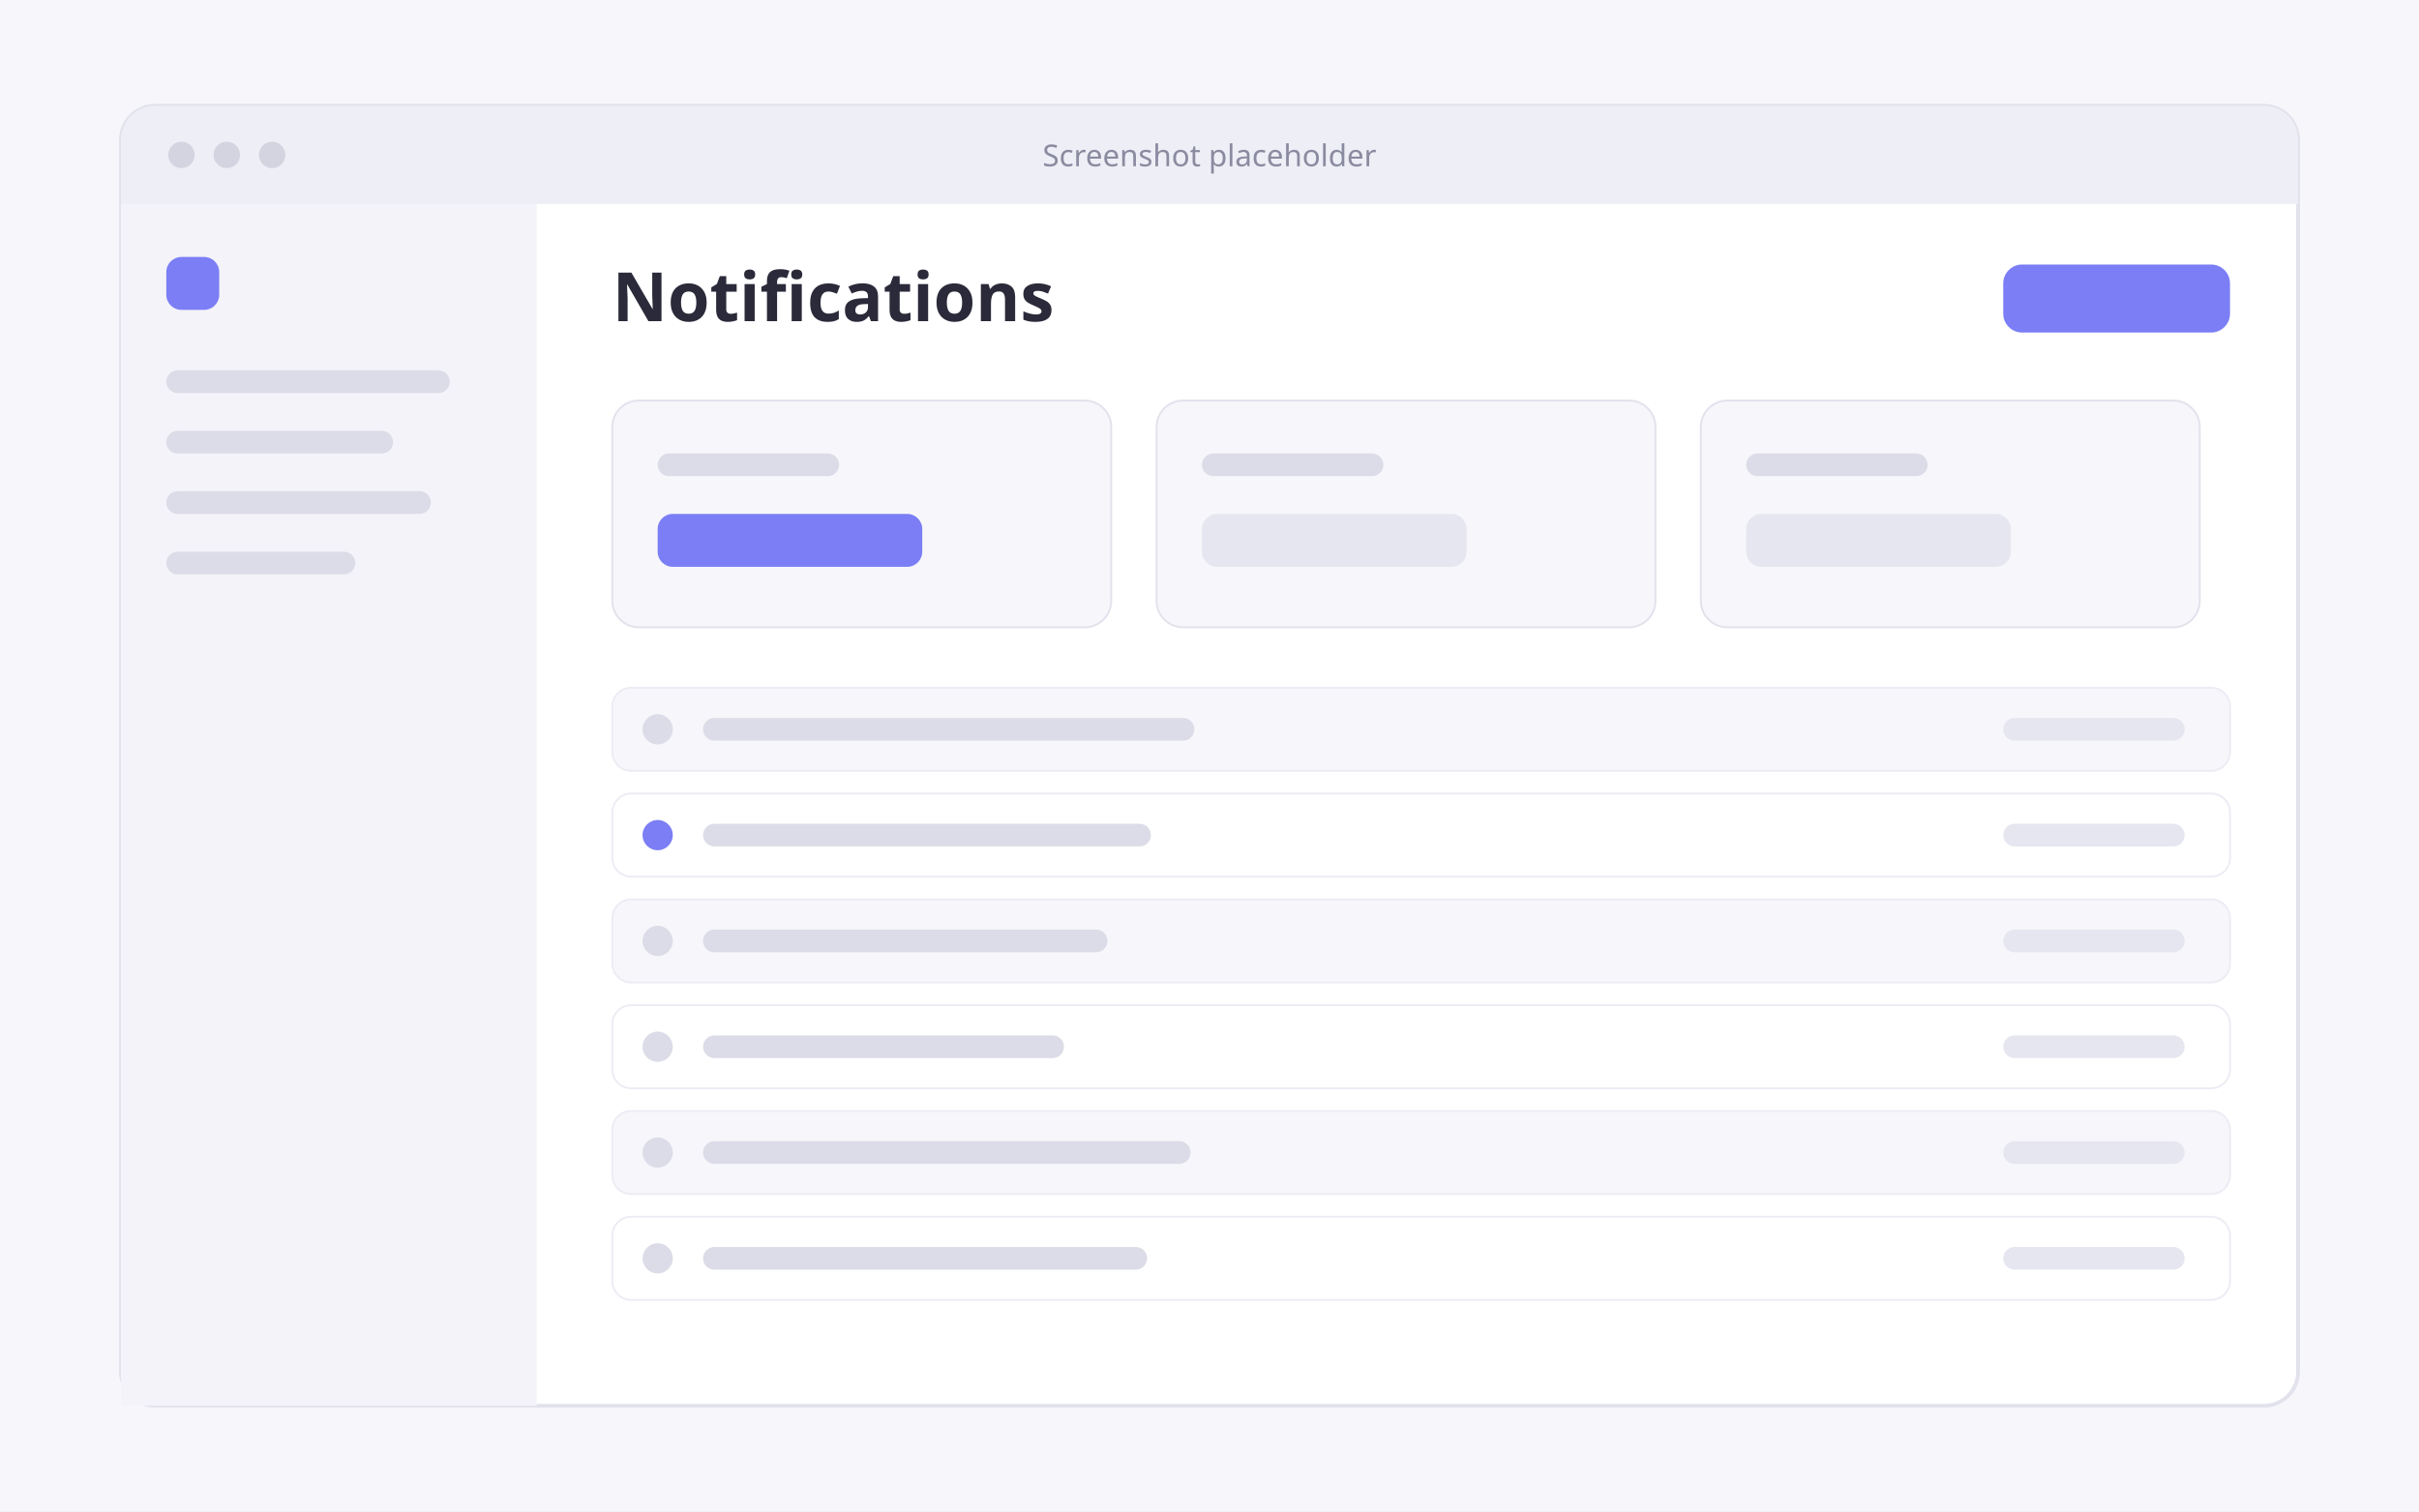
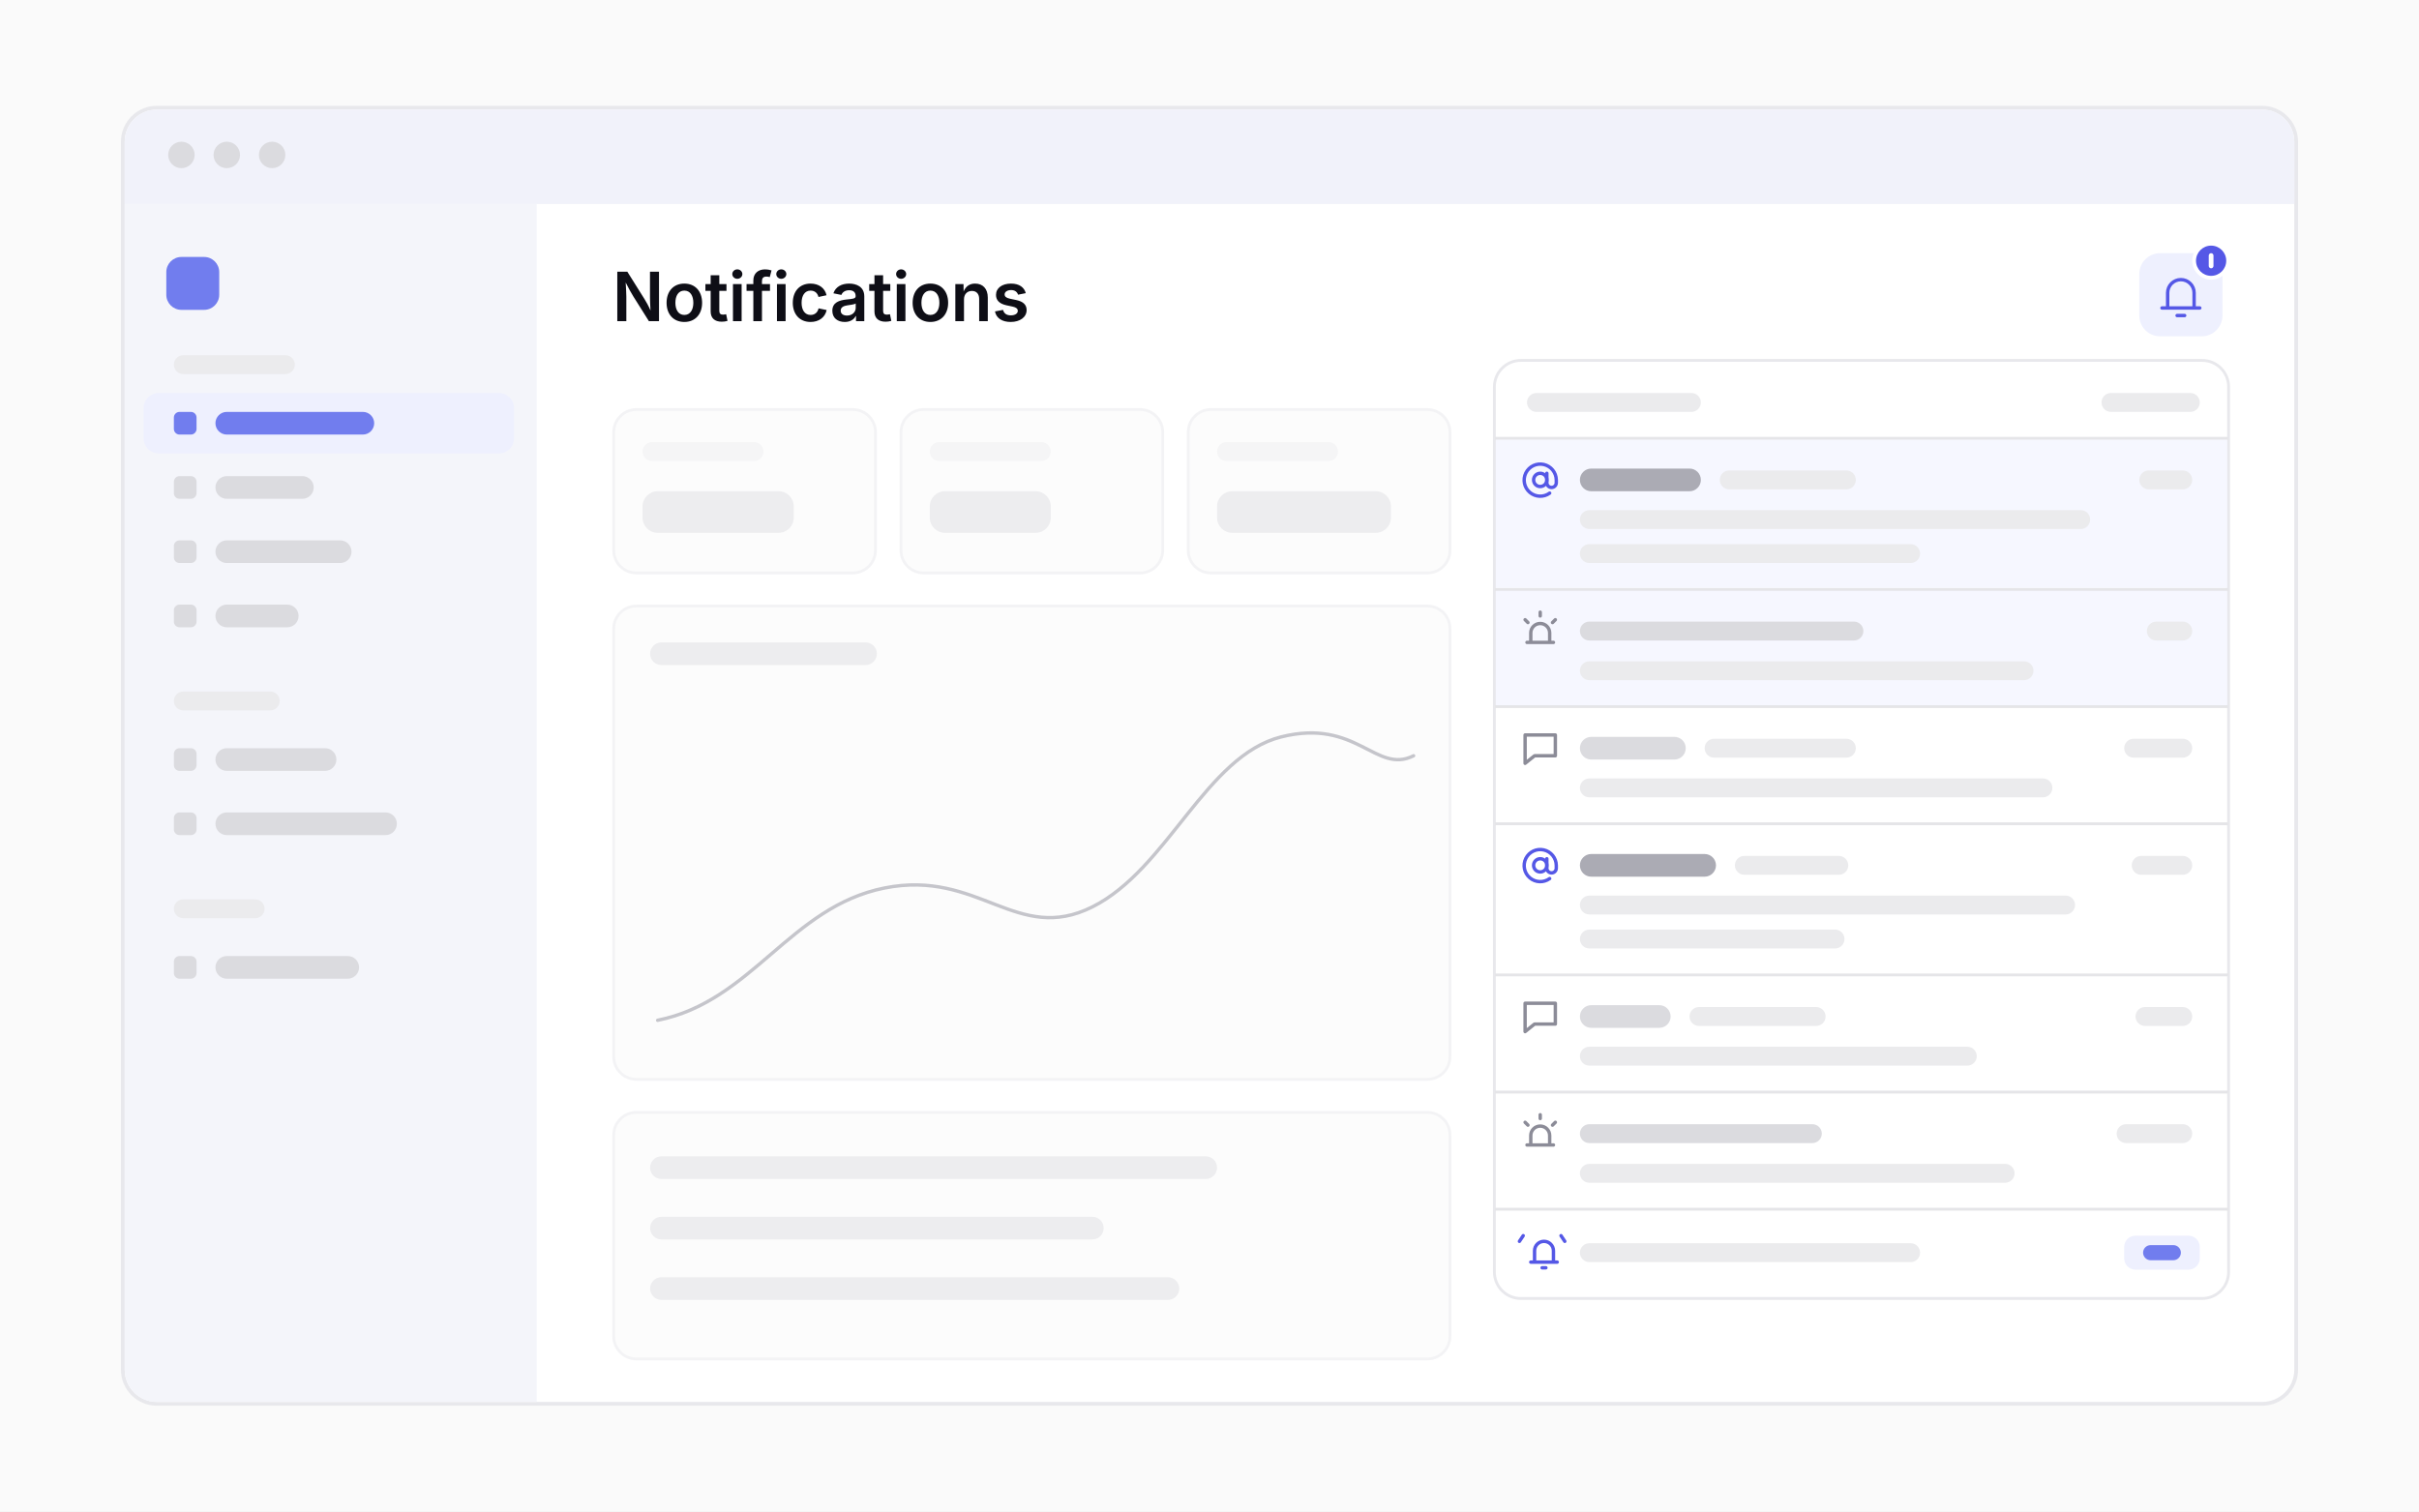
- <svg xmlns="http://www.w3.org/2000/svg" width="1280" height="800" viewBox="0 0 1280 800" role="img" aria-label="Notifications screenshot placeholder">
-   <rect width="1280" height="800" fill="#f6f6fb" />
-   <rect x="64" y="56" width="1152" height="688" rx="18" fill="#ffffff" stroke="#e2e2ec" stroke-width="2" />
-   <path d="M64 74a18 18 0 0 1 18-18h1116a18 18 0 0 1 18 18v34H64z" fill="#eeeef6" />
-   <circle cx="96" cy="82" r="7" fill="#d4d4e0" />
-   <circle cx="120" cy="82" r="7" fill="#d4d4e0" />
-   <circle cx="144" cy="82" r="7" fill="#d4d4e0" />
-   <text x="640" y="88" text-anchor="middle" font-family="system-ui, sans-serif" font-size="16" fill="#8a8aa0">Screenshot placeholder</text>
-   <rect x="64" y="108" width="220" height="636" fill="#f3f3f9" />
-   <rect x="88" y="136" width="28" height="28" rx="8" fill="#7b7ef5" />
-   <rect x="88" y="196" width="150" height="12" rx="6" fill="#dcdce8" />
-   <rect x="88" y="228" width="120" height="12" rx="6" fill="#dcdce8" />
-   <rect x="88" y="260" width="140" height="12" rx="6" fill="#dcdce8" />
-   <rect x="88" y="292" width="100" height="12" rx="6" fill="#dcdce8" />
-   <text x="324" y="170" font-family="system-ui, sans-serif" font-size="36" font-weight="600" fill="#2a2a3a">Notifications</text>
-   <rect x="1060" y="140" width="120" height="36" rx="10" fill="#7b7ef5" />
-   <rect x="324" y="212" width="264" height="120" rx="14" fill="#f6f6fb" stroke="#e2e2ec" />
-   <rect x="348" y="240" width="96" height="12" rx="6" fill="#dcdce8" />
-   <rect x="348" y="272" width="140" height="28" rx="8" fill="#7b7ef5" />
-   <rect x="612" y="212" width="264" height="120" rx="14" fill="#f6f6fb" stroke="#e2e2ec" />
-   <rect x="636" y="240" width="96" height="12" rx="6" fill="#dcdce8" />
-   <rect x="636" y="272" width="140" height="28" rx="8" fill="#e6e6f0" />
-   <rect x="900" y="212" width="264" height="120" rx="14" fill="#f6f6fb" stroke="#e2e2ec" />
-   <rect x="924" y="240" width="96" height="12" rx="6" fill="#dcdce8" />
-   <rect x="924" y="272" width="140" height="28" rx="8" fill="#e6e6f0" />
-   <rect x="324" y="364" width="856" height="44" rx="10" fill="#f6f6fb" stroke="#ececf4" />
-   <circle cx="348" cy="386" r="8" fill="#dcdce8" />
-   <rect x="372" y="380" width="260" height="12" rx="6" fill="#dcdce8" />
-   <rect x="1060" y="380" width="96" height="12" rx="6" fill="#e6e6f0" />
-   <rect x="324" y="420" width="856" height="44" rx="10" fill="#ffffff" stroke="#ececf4" />
-   <circle cx="348" cy="442" r="8" fill="#7b7ef5" />
-   <rect x="372" y="436" width="237" height="12" rx="6" fill="#dcdce8" />
-   <rect x="1060" y="436" width="96" height="12" rx="6" fill="#e6e6f0" />
-   <rect x="324" y="476" width="856" height="44" rx="10" fill="#f6f6fb" stroke="#ececf4" />
-   <circle cx="348" cy="498" r="8" fill="#dcdce8" />
-   <rect x="372" y="492" width="214" height="12" rx="6" fill="#dcdce8" />
-   <rect x="1060" y="492" width="96" height="12" rx="6" fill="#e6e6f0" />
-   <rect x="324" y="532" width="856" height="44" rx="10" fill="#ffffff" stroke="#ececf4" />
-   <circle cx="348" cy="554" r="8" fill="#dcdce8" />
-   <rect x="372" y="548" width="191" height="12" rx="6" fill="#dcdce8" />
-   <rect x="1060" y="548" width="96" height="12" rx="6" fill="#e6e6f0" />
-   <rect x="324" y="588" width="856" height="44" rx="10" fill="#f6f6fb" stroke="#ececf4" />
-   <circle cx="348" cy="610" r="8" fill="#dcdce8" />
-   <rect x="372" y="604" width="258" height="12" rx="6" fill="#dcdce8" />
-   <rect x="1060" y="604" width="96" height="12" rx="6" fill="#e6e6f0" />
-   <rect x="324" y="644" width="856" height="44" rx="10" fill="#ffffff" stroke="#ececf4" />
-   <circle cx="348" cy="666" r="8" fill="#dcdce8" />
-   <rect x="372" y="660" width="235" height="12" rx="6" fill="#dcdce8" />
-   <rect x="1060" y="660" width="96" height="12" rx="6" fill="#e6e6f0" />
+ <svg xmlns="http://www.w3.org/2000/svg" viewBox="0 0 1280 800" role="img" aria-label="Illustration of the Box's notification bell, open: one list that brings together the mentions of you in chat, messages from your rooms and alerts, newest first, with the unseen ones marked. At the bottom, a switch to get mentions as push notifications." width="1280" height="800">
+   <rect width="1280" height="800" fill="#fafafa" stroke="none" />
+   <rect x="65" y="57" width="1150" height="686" rx="18" stroke-width="2px" fill="#ffffff" stroke="#e8e8ec" />
+   <path d="M66 75a17 17 0 0 1 17-17h1114a17 17 0 0 1 17 17v33H66z" fill="#f1f2fa" stroke="none" />
+   <circle cx="96" cy="82" r="7" fill="#dbdbdf" stroke="none" />
+   <circle cx="120" cy="82" r="7" fill="#dbdbdf" stroke="none" />
+   <circle cx="144" cy="82" r="7" fill="#dbdbdf" stroke="none" />
+   <path d="M66 108h218v634H83a17 17 0 0 1-17-17z" fill="#f4f5fa" stroke="none" />
+   <rect x="88" y="136" width="28" height="28" rx="8" fill="#717dee" stroke="none" />
+   <g fill="#000000" stroke="none">
+     <rect x="92" y="188" width="64" height="10" rx="5" fill="#ebebed" stroke="none" />
+     <g fill="#000000" stroke="none">
+       <rect x="76" y="208" width="196" height="32" rx="8" fill="#eef0fe" stroke="none" />
+       <rect x="92" y="218" width="12" height="12" rx="3" fill="#717dee" stroke="none" />
+       <rect x="114" y="218" width="84" height="12" rx="6" fill="#717dee" stroke="none" />
+     </g>
+     <g fill="#000000" stroke="none">
+       <rect x="92" y="252" width="12" height="12" rx="3" fill="#dbdbdf" stroke="none" />
+       <rect x="114" y="252" width="52" height="12" rx="6" fill="#dbdbdf" stroke="none" />
+     </g>
+     <g fill="#000000" stroke="none">
+       <rect x="92" y="286" width="12" height="12" rx="3" fill="#dbdbdf" stroke="none" />
+       <rect x="114" y="286" width="72" height="12" rx="6" fill="#dbdbdf" stroke="none" />
+     </g>
+     <g fill="#000000" stroke="none">
+       <rect x="92" y="320" width="12" height="12" rx="3" fill="#dbdbdf" stroke="none" />
+       <rect x="114" y="320" width="44" height="12" rx="6" fill="#dbdbdf" stroke="none" />
+     </g>
+     <rect x="92" y="366" width="56" height="10" rx="5" fill="#ebebed" stroke="none" />
+     <g fill="#000000" stroke="none">
+       <rect x="92" y="396" width="12" height="12" rx="3" fill="#dbdbdf" stroke="none" />
+       <rect x="114" y="396" width="64" height="12" rx="6" fill="#dbdbdf" stroke="none" />
+     </g>
+     <g fill="#000000" stroke="none">
+       <rect x="92" y="430" width="12" height="12" rx="3" fill="#dbdbdf" stroke="none" />
+       <rect x="114" y="430" width="96" height="12" rx="6" fill="#dbdbdf" stroke="none" />
+     </g>
+     <rect x="92" y="476" width="48" height="10" rx="5" fill="#ebebed" stroke="none" />
+     <g fill="#000000" stroke="none">
+       <rect x="92" y="506" width="12" height="12" rx="3" fill="#dbdbdf" stroke="none" />
+       <rect x="114" y="506" width="76" height="12" rx="6" fill="#dbdbdf" stroke="none" />
+     </g>
+   </g>
+   <text x="324" y="170" font-size="36px" font-weight="600" letter-spacing="-0.18px" fill="#0e0e16" stroke="none" font-family="Inter, system-ui, -apple-system, sans-serif">Notifications</text>
+   <g fill="#000000" stroke="none" opacity="0.5">
+     <g fill="#000000" stroke="none">
+       <rect x="324.75" y="216.75" width="138.5" height="86.5" rx="12" stroke-width="1.5px" fill="#fafafa" stroke="#e8e8ec" />
+       <rect x="340" y="234" width="64" height="10" rx="5" fill="#ebebed" stroke="none" />
+       <rect x="340" y="260" width="80" height="22" rx="8" fill="#dbdbdf" stroke="none" />
+     </g>
+     <g fill="#000000" stroke="none">
+       <rect x="476.75" y="216.75" width="138.5" height="86.5" rx="12" stroke-width="1.5px" fill="#fafafa" stroke="#e8e8ec" />
+       <rect x="492" y="234" width="64" height="10" rx="5" fill="#ebebed" stroke="none" />
+       <rect x="492" y="260" width="64" height="22" rx="8" fill="#dbdbdf" stroke="none" />
+     </g>
+     <g fill="#000000" stroke="none">
+       <rect x="628.75" y="216.75" width="138.5" height="86.5" rx="12" stroke-width="1.5px" fill="#fafafa" stroke="#e8e8ec" />
+       <rect x="644" y="234" width="64" height="10" rx="5" fill="#ebebed" stroke="none" />
+       <rect x="644" y="260" width="92" height="22" rx="8" fill="#dbdbdf" stroke="none" />
+     </g>
+     <rect x="324.75" y="320.75" width="442.5" height="250.5" rx="12" stroke-width="1.5px" fill="#fafafa" stroke="#e8e8ec" />
+     <rect x="344" y="340" width="120" height="12" rx="6" fill="#dbdbdf" stroke="none" />
+     <path d="M348 540c50-10 70-60 120-70s70 30 110 10 60-80 100-90 50 20 70 10" stroke-width="1.8px" fill="none" stroke="#8c8c98" stroke-linecap="round" stroke-linejoin="round" />
+     <rect x="324.75" y="588.75" width="442.5" height="130.5" rx="12" stroke-width="1.5px" fill="#fafafa" stroke="#e8e8ec" />
+     <rect x="344" y="612" width="300" height="12" rx="6" fill="#dbdbdf" stroke="none" />
+     <rect x="344" y="644" width="240" height="12" rx="6" fill="#dbdbdf" stroke="none" />
+     <rect x="344" y="676" width="280" height="12" rx="6" fill="#dbdbdf" stroke="none" />
+   </g>
+   <rect x="1132" y="134" width="44" height="44" rx="11" fill="#eef0fe" stroke="none" />
+   <path d="M1144 163h20m-17 0v-8a7 7 0 0 1 14 0v8m-9 4h4" stroke-width="1.8px" fill="none" stroke="#5558e6" stroke-linecap="round" stroke-linejoin="round" />
+   <circle cx="1170" cy="138" r="10" fill="#ffffff" stroke="none" />
+   <circle cx="1170" cy="138" r="8" fill="#5558e6" stroke="none" />
+   <rect x="1168.75" y="134" width="2.5" height="8" rx="1.25" fill="#ffffff" stroke="none" />
+   <rect x="790.75" y="190.75" width="388.5" height="496.5" rx="14" stroke-width="1.5px" fill="#ffffff" stroke="#e8e8ec" />
+   <rect x="808" y="208" width="92" height="10" rx="5" fill="#ebebed" stroke="none" />
+   <rect x="1112" y="208" width="52" height="10" rx="5" fill="#ebebed" stroke="none" />
+   <line x1="791" y1="232" x2="1179" y2="232" stroke-width="1.5px" fill="none" stroke="#e5e5e8" />
+   <g fill="#000000" stroke="none">
+     <rect x="791.5" y="232.75" width="387" height="78.5" fill="#eef0fe" stroke="none" fill-opacity="0.55" />
+     <g fill="none" stroke="#5558e6" stroke-width="1.8px" stroke-linecap="round" stroke-linejoin="round">
+       <circle cx="815" cy="254" r="3.5" fill="none" stroke="#5558e6" stroke-width="1.8px" stroke-linecap="round" stroke-linejoin="round" />
+       <path d="M818.5 250.5v5a2.5 2.5 0 0 0 5 0v-1.5a8.5 8.5 0 1 0-3.5 7" fill="none" stroke="#5558e6" stroke-width="1.8px" stroke-linecap="round" stroke-linejoin="round" />
+     </g>
+     <rect x="836" y="248" width="64" height="12" rx="6" fill="#ababb4" stroke="none" />
+     <rect x="910" y="249" width="72" height="10" rx="5" fill="#ebebed" stroke="none" />
+     <rect x="1132" y="249" width="28" height="10" rx="5" fill="#ebebed" stroke="none" />
+     <rect x="836" y="270" width="270" height="10" rx="5" fill="#ebebed" stroke="none" />
+     <rect x="836" y="288" width="180" height="10" rx="5" fill="#ebebed" stroke="none" />
+   </g>
+   <g fill="#000000" stroke="none">
+     <line x1="791" y1="312" x2="1179" y2="312" stroke-width="1.5px" fill="none" stroke="#e5e5e8" />
+     <rect x="791.5" y="312.75" width="387" height="60.5" fill="#eef0fe" stroke="none" fill-opacity="0.55" />
+     <path d="M808 340h14m-12 0v-5a5 5 0 0 1 10 0v5M815 324v2m-8 2 1.5 1.5m14.5-1.5-1.5 1.5" fill="none" stroke="#8c8c98" stroke-width="1.8px" stroke-linecap="round" stroke-linejoin="round" />
+     <rect x="836" y="329" width="150" height="10" rx="5" fill="#dbdbdf" stroke="none" />
+     <rect x="1136" y="329" width="24" height="10" rx="5" fill="#ebebed" stroke="none" />
+     <rect x="836" y="350" width="240" height="10" rx="5" fill="#ebebed" stroke="none" />
+   </g>
+   <g fill="#000000" stroke="none">
+     <line x1="791" y1="374" x2="1179" y2="374" stroke-width="1.5px" fill="none" stroke="#e5e5e8" />
+     <path d="M807 389h16v11h-11l-5 4z" fill="none" stroke="#8c8c98" stroke-width="1.8px" stroke-linecap="round" stroke-linejoin="round" />
+     <rect x="836" y="390" width="56" height="12" rx="6" fill="#dbdbdf" stroke="none" />
+     <rect x="902" y="391" width="80" height="10" rx="5" fill="#ebebed" stroke="none" />
+     <rect x="1124" y="391" width="36" height="10" rx="5" fill="#ebebed" stroke="none" />
+     <rect x="836" y="412" width="250" height="10" rx="5" fill="#ebebed" stroke="none" />
+   </g>
+   <g fill="#000000" stroke="none">
+     <line x1="791" y1="436" x2="1179" y2="436" stroke-width="1.5px" fill="none" stroke="#e5e5e8" />
+     <g fill="none" stroke="#5558e6" stroke-width="1.8px" stroke-linecap="round" stroke-linejoin="round">
+       <circle cx="815" cy="458" r="3.5" fill="none" stroke="#5558e6" stroke-width="1.8px" stroke-linecap="round" stroke-linejoin="round" />
+       <path d="M818.5 454.5v5a2.5 2.5 0 0 0 5 0v-1.5a8.5 8.5 0 1 0-3.5 7" fill="none" stroke="#5558e6" stroke-width="1.8px" stroke-linecap="round" stroke-linejoin="round" />
+     </g>
+     <rect x="836" y="452" width="72" height="12" rx="6" fill="#ababb4" stroke="none" />
+     <rect x="918" y="453" width="60" height="10" rx="5" fill="#ebebed" stroke="none" />
+     <rect x="1128" y="453" width="32" height="10" rx="5" fill="#ebebed" stroke="none" />
+     <rect x="836" y="474" width="262" height="10" rx="5" fill="#ebebed" stroke="none" />
+     <rect x="836" y="492" width="140" height="10" rx="5" fill="#ebebed" stroke="none" />
+   </g>
+   <g fill="#000000" stroke="none">
+     <line x1="791" y1="516" x2="1179" y2="516" stroke-width="1.5px" fill="none" stroke="#e5e5e8" />
+     <path d="M807 531h16v11h-11l-5 4z" fill="none" stroke="#8c8c98" stroke-width="1.8px" stroke-linecap="round" stroke-linejoin="round" />
+     <rect x="836" y="532" width="48" height="12" rx="6" fill="#dbdbdf" stroke="none" />
+     <rect x="894" y="533" width="72" height="10" rx="5" fill="#ebebed" stroke="none" />
+     <rect x="1130" y="533" width="30" height="10" rx="5" fill="#ebebed" stroke="none" />
+     <rect x="836" y="554" width="210" height="10" rx="5" fill="#ebebed" stroke="none" />
+   </g>
+   <g fill="#000000" stroke="none">
+     <line x1="791" y1="578" x2="1179" y2="578" stroke-width="1.5px" fill="none" stroke="#e5e5e8" />
+     <path d="M808 606h14m-12 0v-5a5 5 0 0 1 10 0v5M815 590v2m-8 2 1.5 1.5m14.5-1.5-1.5 1.5" fill="none" stroke="#8c8c98" stroke-width="1.8px" stroke-linecap="round" stroke-linejoin="round" />
+     <rect x="836" y="595" width="128" height="10" rx="5" fill="#dbdbdf" stroke="none" />
+     <rect x="1120" y="595" width="40" height="10" rx="5" fill="#ebebed" stroke="none" />
+     <rect x="836" y="616" width="230" height="10" rx="5" fill="#ebebed" stroke="none" />
+   </g>
+   <line x1="791" y1="640" x2="1179" y2="640" stroke-width="1.5px" fill="none" stroke="#e5e5e8" />
+   <path d="M810 668h14m-12 0v-6a5 5 0 0 1 10 0v6m-6 3h2M806 654l-2 3m22-3 2 3" fill="none" stroke="#5558e6" stroke-width="1.8px" stroke-linecap="round" stroke-linejoin="round" />
+   <rect x="836" y="658" width="180" height="10" rx="5" fill="#ebebed" stroke="none" />
+   <rect x="1124" y="654" width="40" height="18" rx="6" fill="#eef0fe" stroke="none" />
+   <rect x="1134" y="659" width="20" height="8" rx="4" fill="#717dee" stroke="none" />
</svg>
